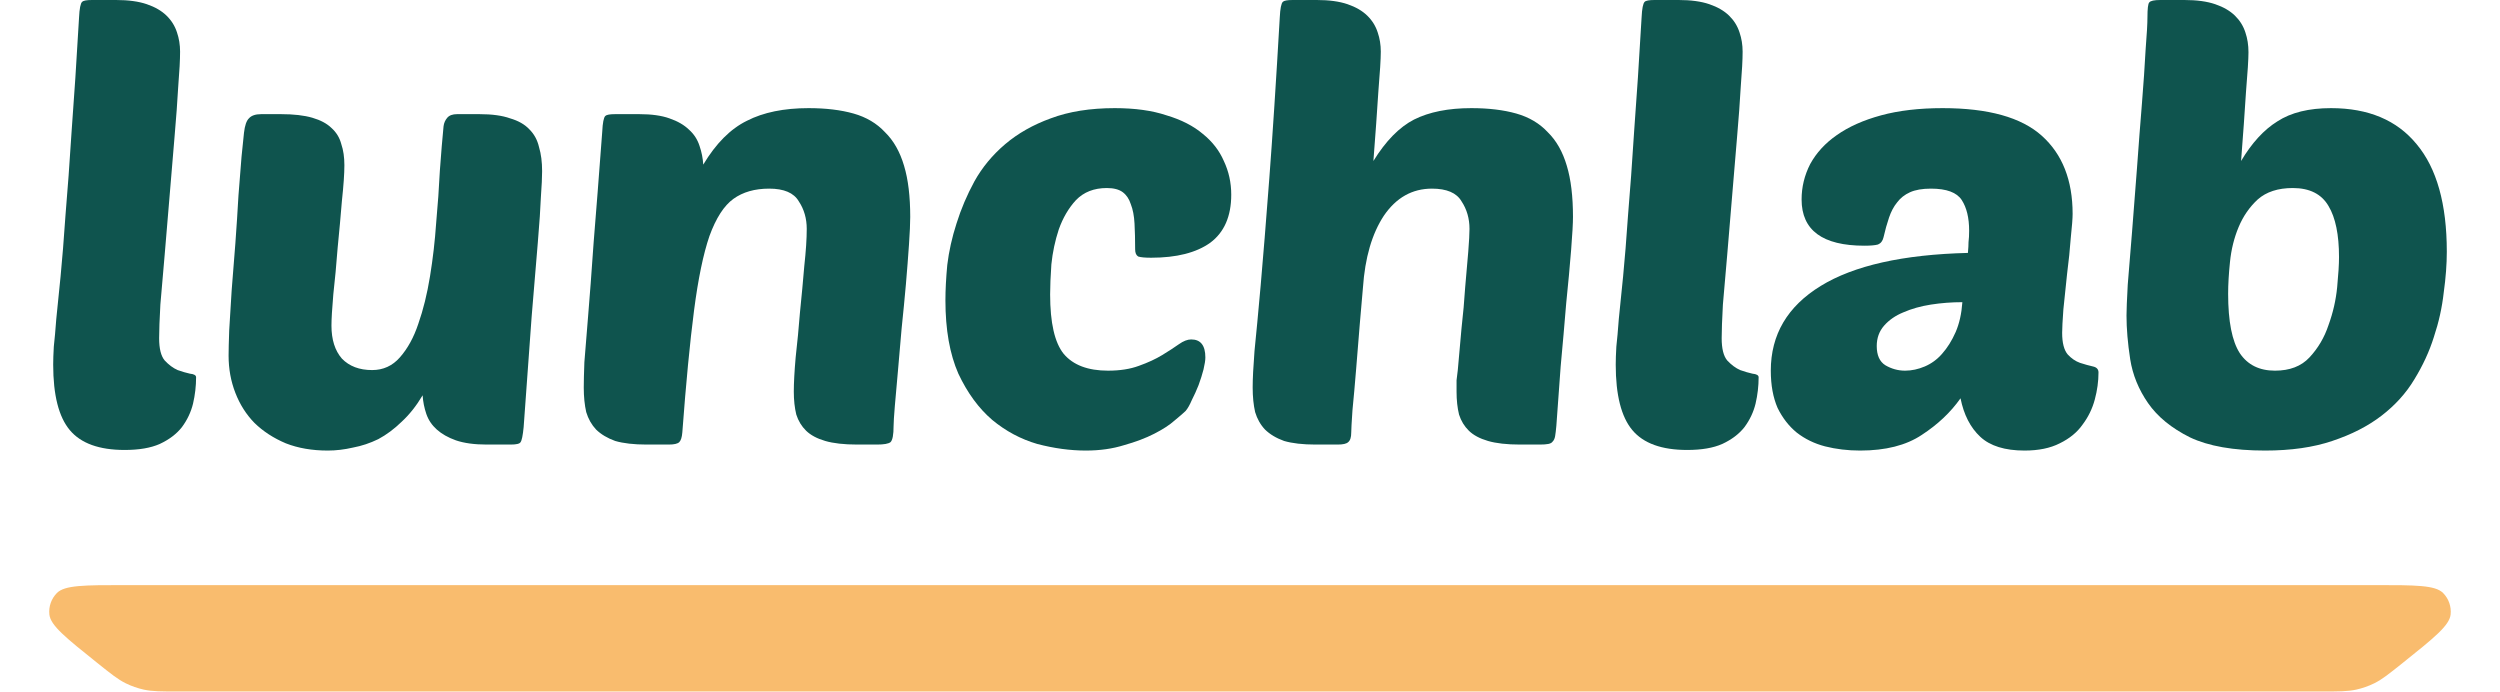
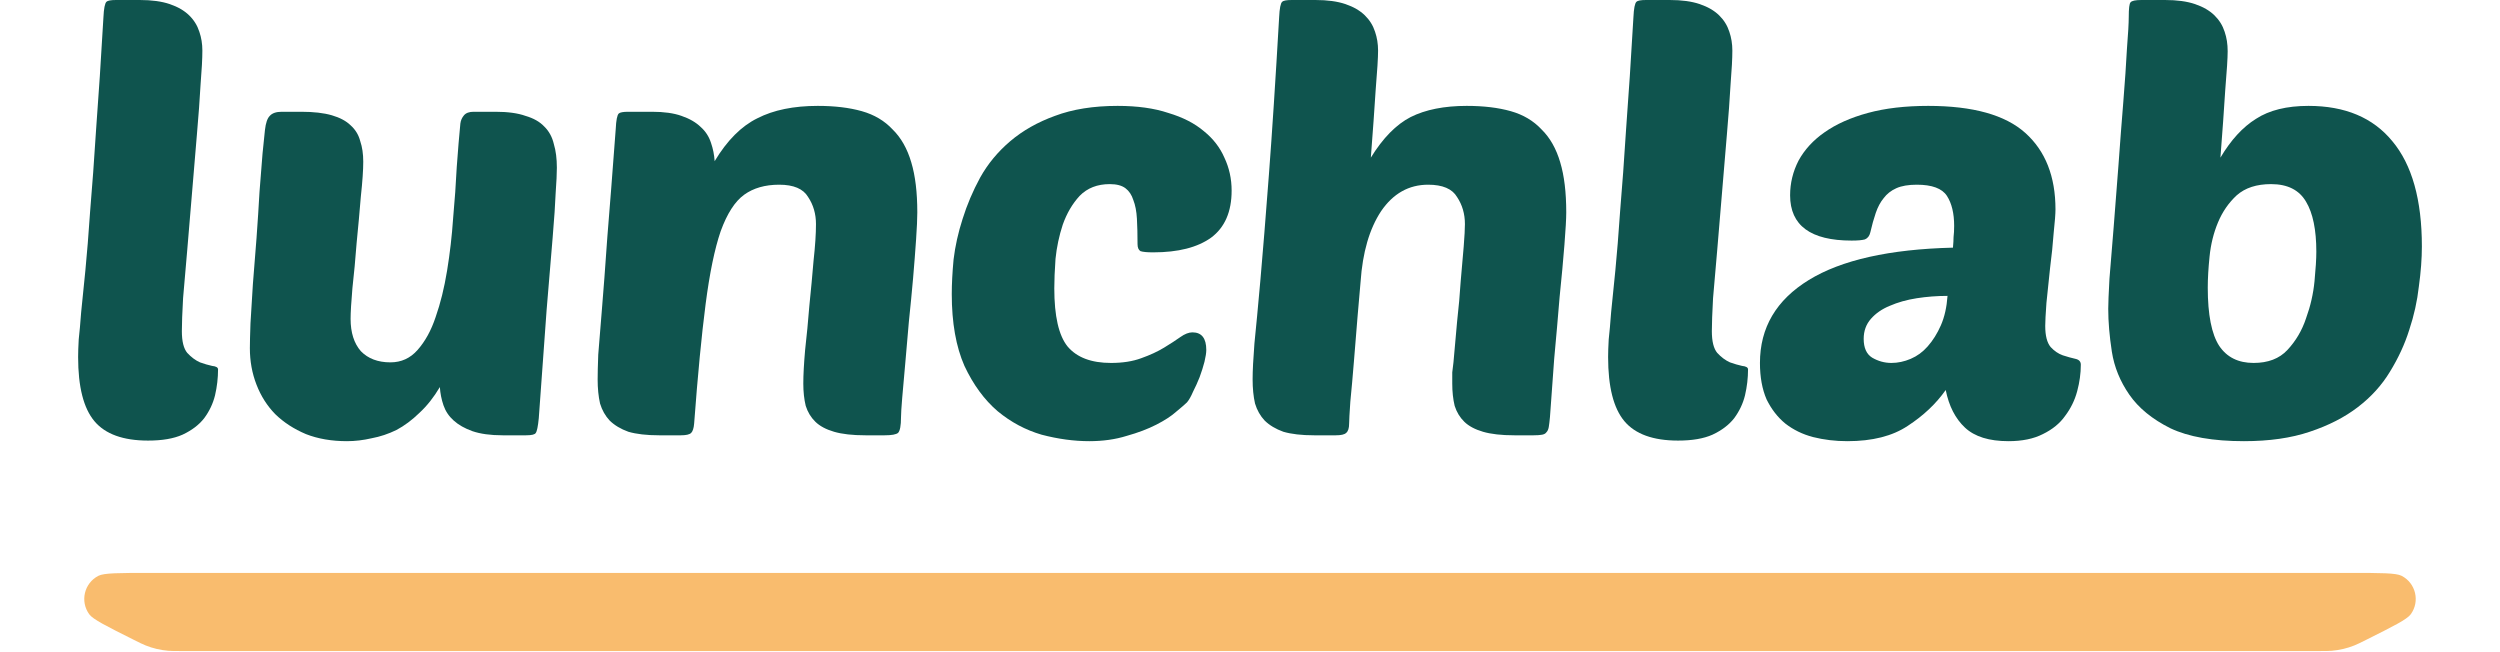
- <svg xmlns="http://www.w3.org/2000/svg" width="188" height="52" viewBox="0 0 188 52" fill="none">
-   <path d="M9.373 33.837C7.459 33.837 6.084 33.34 5.251 32.346C4.417 31.352 4 29.711 4 27.422C4 27.061 4.015 26.609 4.046 26.067C4.108 25.525 4.17 24.832 4.232 23.989C4.324 23.115 4.432 22.046 4.556 20.781C4.679 19.516 4.803 17.98 4.926 16.173C5.081 14.366 5.235 12.243 5.39 9.803C5.575 7.364 5.76 4.533 5.945 1.31C5.976 0.648 6.054 0.256 6.177 0.136C6.27 0.045 6.517 0 6.918 0H8.725C9.651 0 10.423 0.105 11.041 0.316C11.658 0.527 12.152 0.813 12.523 1.175C12.894 1.536 13.156 1.958 13.31 2.44C13.465 2.891 13.542 3.373 13.542 3.885C13.542 4.488 13.496 5.361 13.403 6.505C13.341 7.62 13.249 8.885 13.125 10.3C13.002 11.716 12.878 13.191 12.755 14.727C12.631 16.264 12.508 17.739 12.384 19.155C12.261 20.54 12.152 21.79 12.06 22.904C11.998 24.019 11.967 24.862 11.967 25.434C11.967 26.217 12.106 26.775 12.384 27.106C12.693 27.437 13.017 27.678 13.357 27.829C13.697 27.949 14.005 28.04 14.283 28.1C14.592 28.13 14.746 28.22 14.746 28.371C14.746 29.033 14.669 29.696 14.515 30.359C14.36 30.991 14.082 31.578 13.681 32.12C13.28 32.633 12.724 33.054 12.014 33.385C11.334 33.687 10.454 33.837 9.373 33.837Z" fill="#0F544E" />
-   <path d="M25.898 12.424C25.898 13.056 25.837 13.944 25.713 15.089C25.62 16.233 25.512 17.423 25.389 18.658C25.296 19.893 25.188 21.052 25.065 22.137C24.972 23.221 24.926 24.004 24.926 24.486C24.926 25.54 25.188 26.368 25.713 26.97C26.269 27.543 27.026 27.829 27.983 27.829C28.817 27.829 29.512 27.512 30.067 26.88C30.654 26.217 31.117 25.374 31.457 24.35C31.828 23.296 32.121 22.106 32.337 20.781C32.553 19.456 32.708 18.116 32.8 16.761C32.924 15.405 33.016 14.095 33.078 12.83C33.171 11.535 33.264 10.421 33.356 9.487C33.387 9.246 33.48 9.035 33.634 8.855C33.788 8.674 34.035 8.584 34.375 8.584H36.043C37 8.584 37.772 8.689 38.359 8.9C38.976 9.08 39.455 9.352 39.795 9.713C40.165 10.074 40.412 10.526 40.536 11.068C40.69 11.58 40.767 12.183 40.767 12.875C40.767 13.327 40.736 13.975 40.675 14.818C40.644 15.631 40.567 16.776 40.443 18.251C40.32 19.697 40.165 21.549 39.98 23.808C39.826 26.037 39.625 28.808 39.378 32.12C39.316 32.753 39.239 33.129 39.146 33.25C39.084 33.37 38.837 33.431 38.405 33.431H36.599C35.672 33.431 34.9 33.325 34.282 33.114C33.696 32.904 33.217 32.633 32.847 32.301C32.476 31.97 32.214 31.578 32.059 31.127C31.905 30.675 31.812 30.208 31.781 29.726C31.318 30.509 30.793 31.172 30.206 31.714C29.65 32.256 29.064 32.693 28.446 33.024C27.828 33.325 27.195 33.536 26.547 33.657C25.898 33.807 25.265 33.882 24.648 33.882C23.474 33.882 22.424 33.702 21.498 33.34C20.572 32.949 19.784 32.437 19.136 31.804C18.518 31.172 18.039 30.419 17.7 29.545C17.36 28.672 17.19 27.738 17.19 26.744C17.19 26.353 17.206 25.721 17.236 24.847C17.298 23.944 17.36 22.935 17.422 21.82C17.514 20.706 17.607 19.531 17.7 18.297C17.792 17.032 17.869 15.842 17.931 14.727C18.024 13.613 18.101 12.634 18.163 11.791C18.256 10.948 18.317 10.345 18.348 9.984C18.41 9.442 18.534 9.08 18.719 8.9C18.904 8.689 19.213 8.584 19.645 8.584H21.127C22.085 8.584 22.872 8.674 23.49 8.855C24.107 9.035 24.586 9.291 24.926 9.623C25.296 9.954 25.543 10.361 25.667 10.842C25.821 11.294 25.898 11.821 25.898 12.424Z" fill="#0F544E" />
-   <path d="M59.694 29.455C59.694 28.793 59.741 27.934 59.833 26.88C59.957 25.796 60.065 24.666 60.158 23.492C60.281 22.287 60.389 21.128 60.482 20.013C60.605 18.899 60.667 17.965 60.667 17.212C60.667 16.429 60.467 15.736 60.065 15.134C59.694 14.502 58.953 14.185 57.842 14.185C56.761 14.185 55.865 14.441 55.155 14.953C54.445 15.465 53.843 16.399 53.349 17.754C52.885 19.11 52.499 20.977 52.191 23.356C51.882 25.735 51.588 28.793 51.31 32.527C51.28 32.889 51.202 33.129 51.079 33.25C50.955 33.37 50.693 33.431 50.291 33.431H48.624C47.666 33.431 46.879 33.34 46.261 33.16C45.675 32.949 45.196 32.663 44.825 32.301C44.486 31.94 44.239 31.503 44.084 30.991C43.961 30.449 43.899 29.831 43.899 29.139C43.899 28.687 43.915 28.055 43.945 27.241C44.007 26.398 44.1 25.254 44.223 23.808C44.347 22.332 44.486 20.48 44.64 18.251C44.825 15.992 45.042 13.207 45.289 9.894C45.32 9.231 45.397 8.84 45.52 8.719C45.613 8.629 45.86 8.584 46.261 8.584H48.068C48.994 8.584 49.751 8.689 50.338 8.9C50.955 9.111 51.449 9.397 51.82 9.758C52.191 10.089 52.453 10.496 52.607 10.978C52.762 11.43 52.855 11.896 52.885 12.378C53.843 10.782 54.939 9.683 56.174 9.08C57.409 8.448 58.953 8.132 60.806 8.132C62.103 8.132 63.23 8.267 64.188 8.538C65.145 8.809 65.932 9.276 66.55 9.939C67.198 10.571 67.677 11.415 67.986 12.469C68.295 13.493 68.449 14.773 68.449 16.309C68.449 16.791 68.418 17.483 68.356 18.387C68.295 19.29 68.218 20.284 68.125 21.369C68.032 22.423 67.924 23.537 67.801 24.712C67.708 25.856 67.615 26.925 67.523 27.919C67.43 28.913 67.353 29.786 67.291 30.539C67.229 31.292 67.198 31.789 67.198 32.03C67.198 32.693 67.121 33.099 66.967 33.25C66.812 33.37 66.473 33.431 65.948 33.431H64.466C63.477 33.431 62.674 33.34 62.057 33.16C61.439 32.979 60.961 32.723 60.621 32.392C60.281 32.06 60.034 31.654 59.88 31.172C59.756 30.66 59.694 30.087 59.694 29.455Z" fill="#0F544E" />
-   <path d="M83.325 27.874C84.22 27.874 84.992 27.753 85.641 27.512C86.32 27.271 86.907 27 87.401 26.699C87.895 26.398 88.312 26.127 88.651 25.886C88.991 25.645 89.3 25.525 89.578 25.525C90.288 25.525 90.643 25.977 90.643 26.88C90.643 27.091 90.597 27.392 90.504 27.784C90.412 28.145 90.288 28.537 90.134 28.958C89.979 29.35 89.809 29.726 89.624 30.087C89.47 30.449 89.315 30.72 89.161 30.901C89.007 31.051 88.729 31.292 88.327 31.623C87.957 31.955 87.447 32.286 86.799 32.617C86.15 32.949 85.394 33.235 84.529 33.476C83.664 33.747 82.707 33.882 81.657 33.882C80.484 33.882 79.264 33.717 77.998 33.385C76.762 33.024 75.635 32.422 74.616 31.578C73.597 30.705 72.748 29.545 72.069 28.1C71.42 26.624 71.096 24.787 71.096 22.588C71.096 21.805 71.142 20.917 71.235 19.923C71.358 18.899 71.59 17.86 71.93 16.806C72.269 15.721 72.717 14.667 73.273 13.643C73.86 12.589 74.632 11.655 75.589 10.842C76.546 10.029 77.689 9.382 79.017 8.9C80.376 8.388 81.981 8.132 83.834 8.132C85.347 8.132 86.644 8.312 87.725 8.674C88.837 9.005 89.748 9.472 90.458 10.074C91.168 10.647 91.693 11.324 92.033 12.107C92.403 12.89 92.589 13.734 92.589 14.637C92.589 16.264 92.064 17.468 91.014 18.251C89.964 19.004 88.482 19.381 86.567 19.381C86.104 19.381 85.779 19.351 85.594 19.29C85.44 19.2 85.363 19.019 85.363 18.748C85.363 18.025 85.347 17.378 85.316 16.806C85.285 16.233 85.193 15.752 85.038 15.36C84.915 14.969 84.714 14.667 84.436 14.457C84.158 14.246 83.757 14.14 83.232 14.14C82.275 14.14 81.503 14.441 80.916 15.044C80.36 15.646 79.928 16.384 79.619 17.257C79.341 18.101 79.156 18.974 79.063 19.878C79.001 20.781 78.97 21.534 78.97 22.137C78.97 24.275 79.31 25.766 79.989 26.609C80.7 27.452 81.811 27.874 83.325 27.874Z" fill="#0F544E" />
-   <path d="M109.626 27.829C109.719 26.835 109.811 25.796 109.904 24.712C110.027 23.627 110.12 22.588 110.182 21.594C110.274 20.601 110.352 19.712 110.413 18.929C110.475 18.146 110.506 17.574 110.506 17.212C110.506 16.429 110.305 15.736 109.904 15.134C109.533 14.502 108.792 14.185 107.681 14.185C106.198 14.185 104.994 14.863 104.068 16.218C103.172 17.574 102.647 19.381 102.493 21.64C102.431 22.272 102.354 23.16 102.261 24.305C102.168 25.419 102.076 26.564 101.983 27.738C101.89 28.883 101.798 29.922 101.705 30.855C101.643 31.759 101.613 32.316 101.613 32.527C101.613 32.889 101.535 33.129 101.381 33.25C101.257 33.37 100.995 33.431 100.593 33.431H98.926C97.969 33.431 97.181 33.34 96.564 33.16C95.977 32.949 95.498 32.663 95.128 32.301C94.788 31.94 94.541 31.503 94.386 30.991C94.263 30.449 94.201 29.831 94.201 29.139C94.201 28.476 94.248 27.558 94.34 26.383C94.464 25.178 94.618 23.537 94.803 21.459C94.989 19.351 95.205 16.67 95.452 13.417C95.699 10.165 95.961 6.129 96.239 1.31C96.27 0.648 96.347 0.256 96.471 0.136C96.564 0.045 96.811 0 97.212 0H99.019C99.945 0 100.717 0.105 101.335 0.316C101.952 0.527 102.446 0.813 102.817 1.175C103.187 1.536 103.45 1.958 103.604 2.44C103.759 2.891 103.836 3.373 103.836 3.885C103.836 4.427 103.774 5.436 103.651 6.912C103.558 8.388 103.434 10.12 103.28 12.107C104.206 10.601 105.226 9.562 106.337 8.99C107.48 8.418 108.916 8.132 110.645 8.132C111.942 8.132 113.069 8.267 114.026 8.538C114.984 8.809 115.771 9.276 116.389 9.939C117.037 10.571 117.516 11.415 117.825 12.469C118.134 13.493 118.288 14.773 118.288 16.309C118.288 16.791 118.242 17.619 118.149 18.793C118.056 19.968 117.933 21.308 117.778 22.814C117.655 24.32 117.516 25.901 117.362 27.558C117.238 29.184 117.13 30.675 117.037 32.03C117.006 32.361 116.976 32.617 116.945 32.798C116.914 32.979 116.852 33.114 116.759 33.205C116.698 33.295 116.59 33.355 116.435 33.385C116.281 33.416 116.065 33.431 115.787 33.431H114.304C113.316 33.431 112.513 33.34 111.896 33.16C111.278 32.979 110.799 32.723 110.46 32.392C110.12 32.06 109.873 31.654 109.719 31.172C109.595 30.66 109.533 30.087 109.533 29.455C109.533 29.154 109.533 28.868 109.533 28.597C109.564 28.326 109.595 28.07 109.626 27.829Z" fill="#0F544E" />
-   <path d="M126.876 33.837C124.961 33.837 123.587 33.34 122.753 32.346C121.919 31.352 121.503 29.711 121.503 27.422C121.503 27.061 121.518 26.609 121.549 26.067C121.611 25.525 121.672 24.832 121.734 23.989C121.827 23.115 121.935 22.046 122.058 20.781C122.182 19.516 122.305 17.98 122.429 16.173C122.583 14.366 122.738 12.243 122.892 9.803C123.077 7.364 123.263 4.533 123.448 1.31C123.479 0.648 123.556 0.256 123.68 0.136C123.772 0.045 124.019 0 124.421 0H126.227C127.154 0 127.926 0.105 128.543 0.316C129.161 0.527 129.655 0.813 130.026 1.175C130.396 1.536 130.659 1.958 130.813 2.44C130.967 2.891 131.045 3.373 131.045 3.885C131.045 4.488 130.998 5.361 130.906 6.505C130.844 7.62 130.751 8.885 130.628 10.3C130.504 11.716 130.381 13.191 130.257 14.727C130.134 16.264 130.01 17.739 129.887 19.155C129.763 20.54 129.655 21.79 129.562 22.904C129.501 24.019 129.47 24.862 129.47 25.434C129.47 26.217 129.609 26.775 129.887 27.106C130.195 27.437 130.52 27.678 130.859 27.829C131.199 27.949 131.508 28.04 131.786 28.1C132.095 28.13 132.249 28.22 132.249 28.371C132.249 29.033 132.172 29.696 132.017 30.359C131.863 30.991 131.585 31.578 131.184 32.12C130.782 32.633 130.226 33.054 129.516 33.385C128.837 33.687 127.957 33.837 126.876 33.837Z" fill="#0F544E" />
-   <path d="M133.164 27.874C133.164 25.163 134.415 23.04 136.916 21.504C139.417 19.968 143.108 19.14 147.987 19.019C148.018 18.688 148.033 18.417 148.033 18.206C148.064 17.965 148.079 17.679 148.079 17.348C148.079 16.384 147.894 15.616 147.524 15.044C147.153 14.472 146.381 14.185 145.208 14.185C144.559 14.185 144.034 14.276 143.633 14.457C143.231 14.637 142.907 14.893 142.66 15.225C142.413 15.526 142.212 15.902 142.058 16.354C141.903 16.806 141.764 17.303 141.641 17.845C141.579 18.116 141.44 18.297 141.224 18.387C141.008 18.447 140.668 18.477 140.205 18.477C137.055 18.477 135.48 17.318 135.48 14.999C135.48 14.065 135.696 13.177 136.129 12.333C136.592 11.49 137.256 10.767 138.12 10.165C139.016 9.532 140.128 9.035 141.456 8.674C142.783 8.312 144.327 8.132 146.088 8.132C149.515 8.132 152.001 8.824 153.545 10.21C155.089 11.595 155.861 13.553 155.861 16.083C155.861 16.414 155.815 17.017 155.722 17.89C155.661 18.733 155.568 19.637 155.444 20.601C155.352 21.534 155.259 22.423 155.166 23.266C155.105 24.109 155.074 24.697 155.074 25.028C155.074 25.781 155.213 26.323 155.491 26.654C155.769 26.955 156.077 27.166 156.417 27.287C156.788 27.407 157.112 27.497 157.39 27.558C157.668 27.618 157.807 27.768 157.807 28.009C157.807 28.672 157.714 29.35 157.529 30.042C157.344 30.735 157.035 31.367 156.602 31.94C156.201 32.512 155.63 32.979 154.889 33.34C154.178 33.702 153.298 33.882 152.248 33.882C150.766 33.882 149.654 33.536 148.913 32.843C148.172 32.151 147.678 31.187 147.431 29.952C146.69 31.006 145.717 31.925 144.513 32.708C143.339 33.491 141.795 33.882 139.881 33.882C138.954 33.882 138.074 33.777 137.24 33.566C136.437 33.355 135.727 33.009 135.11 32.527C134.523 32.045 134.044 31.428 133.674 30.675C133.334 29.892 133.164 28.958 133.164 27.874ZM147.57 22.724C146.767 22.724 145.98 22.784 145.208 22.904C144.436 23.025 143.741 23.221 143.123 23.492C142.536 23.733 142.058 24.064 141.687 24.486C141.317 24.907 141.131 25.419 141.131 26.022C141.131 26.714 141.347 27.196 141.78 27.467C142.243 27.738 142.737 27.874 143.262 27.874C143.756 27.874 144.25 27.768 144.744 27.558C145.238 27.347 145.671 27.031 146.041 26.609C146.443 26.157 146.782 25.615 147.06 24.983C147.338 24.35 147.508 23.597 147.57 22.724Z" fill="#0F544E" />
-   <path d="M170.335 33.882C167.958 33.882 166.074 33.551 164.684 32.889C163.295 32.196 162.245 31.337 161.534 30.313C160.824 29.289 160.376 28.19 160.191 27.015C160.006 25.811 159.913 24.712 159.913 23.718C159.913 23.326 159.944 22.558 160.006 21.414C160.099 20.269 160.207 18.944 160.33 17.438C160.454 15.932 160.577 14.336 160.701 12.649C160.824 10.933 160.948 9.321 161.071 7.816C161.195 6.28 161.287 4.924 161.349 3.75C161.442 2.575 161.488 1.762 161.488 1.31C161.488 0.648 161.534 0.271 161.627 0.181C161.72 0.06 161.998 0 162.461 0H164.267C165.194 0 165.966 0.105 166.583 0.316C167.201 0.527 167.695 0.813 168.066 1.175C168.436 1.536 168.699 1.958 168.853 2.44C169.008 2.891 169.085 3.388 169.085 3.93C169.085 4.442 169.023 5.436 168.899 6.912C168.807 8.388 168.683 10.12 168.529 12.107C169.332 10.752 170.243 9.758 171.262 9.126C172.281 8.463 173.624 8.132 175.292 8.132C178.102 8.132 180.248 9.035 181.73 10.842C183.243 12.649 184 15.345 184 18.929C184 19.863 183.923 20.887 183.768 22.001C183.645 23.115 183.398 24.23 183.027 25.344C182.688 26.428 182.194 27.497 181.545 28.552C180.927 29.576 180.109 30.479 179.09 31.262C178.071 32.045 176.836 32.678 175.384 33.16C173.964 33.641 172.281 33.882 170.335 33.882ZM172.42 14.14C171.308 14.14 170.428 14.426 169.78 14.999C169.162 15.571 168.683 16.264 168.344 17.077C168.004 17.89 167.788 18.763 167.695 19.697C167.602 20.601 167.556 21.399 167.556 22.091C167.556 24.169 167.85 25.66 168.436 26.564C169.023 27.437 169.903 27.874 171.077 27.874C172.188 27.874 173.053 27.543 173.671 26.88C174.319 26.187 174.798 25.374 175.106 24.441C175.446 23.507 175.662 22.558 175.755 21.594C175.848 20.631 175.894 19.878 175.894 19.335C175.894 17.649 175.631 16.369 175.106 15.495C174.581 14.592 173.686 14.14 172.42 14.14Z" fill="#0F544E" />
-   <path d="M7.304 49.843C4.969 47.975 3.801 47.041 3.713 46.212C3.649 45.614 3.858 45.019 4.281 44.592C4.868 44 6.363 44 9.353 44H178.647C181.637 44 183.132 44 183.719 44.592C184.142 45.019 184.351 45.614 184.287 46.212C184.199 47.041 183.031 47.975 180.696 49.843V49.843C179.656 50.675 179.135 51.092 178.552 51.38C178.116 51.595 177.656 51.756 177.182 51.861C176.546 52 175.88 52 174.547 52H13.453C12.12 52 11.454 52 10.818 51.861C10.344 51.756 9.884 51.595 9.448 51.38C8.865 51.092 8.344 50.675 7.304 49.843V49.843Z" fill="#F9BC6E" />
+ <svg xmlns="http://www.w3.org/2000/svg" width="192" height="50" viewBox="0 0 192 50" fill="none">
+   <path d="M11.373 33.837C9.459 33.837 8.084 33.34 7.251 32.346C6.417 31.352 6 29.711 6 27.422C6 27.061 6.015 26.609 6.046 26.067C6.108 25.525 6.17 24.832 6.232 23.989C6.324 23.115 6.432 22.046 6.556 20.781C6.679 19.516 6.803 17.98 6.926 16.173C7.081 14.366 7.235 12.243 7.39 9.803C7.575 7.364 7.76 4.533 7.945 1.31C7.976 0.648 8.054 0.256 8.177 0.136C8.27 0.045 8.517 0 8.918 0H10.725C11.651 0 12.423 0.105 13.041 0.316C13.658 0.527 14.152 0.813 14.523 1.175C14.894 1.536 15.156 1.958 15.31 2.44C15.465 2.891 15.542 3.373 15.542 3.885C15.542 4.488 15.496 5.361 15.403 6.505C15.341 7.62 15.249 8.885 15.125 10.3C15.002 11.716 14.878 13.191 14.755 14.727C14.631 16.264 14.508 17.739 14.384 19.155C14.261 20.54 14.152 21.79 14.06 22.904C13.998 24.019 13.967 24.862 13.967 25.434C13.967 26.217 14.106 26.775 14.384 27.106C14.693 27.437 15.017 27.678 15.357 27.829C15.697 27.949 16.005 28.04 16.283 28.1C16.592 28.13 16.746 28.22 16.746 28.371C16.746 29.033 16.669 29.696 16.515 30.359C16.36 30.991 16.082 31.578 15.681 32.12C15.28 32.633 14.724 33.054 14.014 33.385C13.334 33.687 12.454 33.837 11.373 33.837Z" fill="#0F544E" />
+   <path d="M27.898 12.424C27.898 13.056 27.837 13.944 27.713 15.089C27.62 16.233 27.512 17.423 27.389 18.658C27.296 19.893 27.188 21.052 27.065 22.137C26.972 23.221 26.926 24.004 26.926 24.486C26.926 25.54 27.188 26.368 27.713 26.97C28.269 27.543 29.026 27.829 29.983 27.829C30.817 27.829 31.512 27.512 32.067 26.88C32.654 26.217 33.117 25.374 33.457 24.35C33.828 23.296 34.121 22.106 34.337 20.781C34.553 19.456 34.708 18.116 34.8 16.761C34.924 15.405 35.016 14.095 35.078 12.83C35.171 11.535 35.264 10.421 35.356 9.487C35.387 9.246 35.48 9.035 35.634 8.855C35.788 8.674 36.035 8.584 36.375 8.584H38.043C39 8.584 39.772 8.689 40.359 8.9C40.976 9.08 41.455 9.352 41.795 9.713C42.165 10.074 42.412 10.526 42.536 11.068C42.69 11.58 42.767 12.183 42.767 12.875C42.767 13.327 42.736 13.975 42.675 14.818C42.644 15.631 42.567 16.776 42.443 18.251C42.32 19.697 42.165 21.549 41.98 23.808C41.826 26.037 41.625 28.808 41.378 32.12C41.316 32.753 41.239 33.129 41.146 33.25C41.084 33.37 40.837 33.431 40.405 33.431H38.599C37.672 33.431 36.9 33.325 36.282 33.114C35.696 32.904 35.217 32.633 34.847 32.301C34.476 31.97 34.214 31.578 34.059 31.127C33.905 30.675 33.812 30.208 33.781 29.726C33.318 30.509 32.793 31.172 32.206 31.714C31.65 32.256 31.064 32.693 30.446 33.024C29.828 33.325 29.195 33.536 28.547 33.657C27.898 33.807 27.265 33.882 26.648 33.882C25.474 33.882 24.424 33.702 23.498 33.34C22.572 32.949 21.784 32.437 21.136 31.804C20.518 31.172 20.039 30.419 19.7 29.545C19.36 28.672 19.19 27.738 19.19 26.744C19.19 26.353 19.206 25.721 19.236 24.847C19.298 23.944 19.36 22.935 19.422 21.82C19.514 20.706 19.607 19.531 19.7 18.297C19.792 17.032 19.869 15.842 19.931 14.727C20.024 13.613 20.101 12.634 20.163 11.791C20.256 10.948 20.317 10.345 20.348 9.984C20.41 9.442 20.534 9.08 20.719 8.9C20.904 8.689 21.213 8.584 21.645 8.584H23.127C24.085 8.584 24.872 8.674 25.49 8.855C26.107 9.035 26.586 9.291 26.926 9.623C27.296 9.954 27.543 10.361 27.667 10.842C27.821 11.294 27.898 11.821 27.898 12.424Z" fill="#0F544E" />
+   <path d="M61.694 29.455C61.694 28.793 61.741 27.934 61.833 26.88C61.957 25.796 62.065 24.666 62.158 23.492C62.281 22.287 62.389 21.128 62.482 20.013C62.605 18.899 62.667 17.965 62.667 17.212C62.667 16.429 62.467 15.736 62.065 15.134C61.694 14.502 60.953 14.185 59.842 14.185C58.761 14.185 57.865 14.441 57.155 14.953C56.445 15.465 55.843 16.399 55.349 17.754C54.885 19.11 54.499 20.977 54.191 23.356C53.882 25.735 53.588 28.793 53.31 32.527C53.28 32.889 53.202 33.129 53.079 33.25C52.955 33.37 52.693 33.431 52.291 33.431H50.624C49.666 33.431 48.879 33.34 48.261 33.16C47.675 32.949 47.196 32.663 46.825 32.301C46.486 31.94 46.239 31.503 46.084 30.991C45.961 30.449 45.899 29.831 45.899 29.139C45.899 28.687 45.915 28.055 45.945 27.241C46.007 26.398 46.1 25.254 46.223 23.808C46.347 22.332 46.486 20.48 46.64 18.251C46.825 15.992 47.042 13.207 47.289 9.894C47.32 9.231 47.397 8.84 47.52 8.719C47.613 8.629 47.86 8.584 48.261 8.584H50.068C50.994 8.584 51.751 8.689 52.338 8.9C52.955 9.111 53.449 9.397 53.82 9.758C54.191 10.089 54.453 10.496 54.607 10.978C54.762 11.43 54.855 11.896 54.885 12.378C55.843 10.782 56.939 9.683 58.174 9.08C59.409 8.448 60.953 8.132 62.806 8.132C64.103 8.132 65.23 8.267 66.188 8.538C67.145 8.809 67.932 9.276 68.55 9.939C69.198 10.571 69.677 11.415 69.986 12.469C70.295 13.493 70.449 14.773 70.449 16.309C70.449 16.791 70.418 17.483 70.356 18.387C70.295 19.29 70.218 20.284 70.125 21.369C70.032 22.423 69.924 23.537 69.801 24.712C69.708 25.856 69.615 26.925 69.523 27.919C69.43 28.913 69.353 29.786 69.291 30.539C69.229 31.292 69.198 31.789 69.198 32.03C69.198 32.693 69.121 33.099 68.967 33.25C68.812 33.37 68.473 33.431 67.948 33.431H66.466C65.477 33.431 64.674 33.34 64.057 33.16C63.439 32.979 62.961 32.723 62.621 32.392C62.281 32.06 62.034 31.654 61.88 31.172C61.756 30.66 61.694 30.087 61.694 29.455Z" fill="#0F544E" />
+   <path d="M85.325 27.874C86.22 27.874 86.992 27.753 87.641 27.512C88.32 27.271 88.907 27 89.401 26.699C89.895 26.398 90.312 26.127 90.651 25.886C90.991 25.645 91.3 25.525 91.578 25.525C92.288 25.525 92.643 25.977 92.643 26.88C92.643 27.091 92.597 27.392 92.504 27.784C92.412 28.145 92.288 28.537 92.134 28.958C91.979 29.35 91.809 29.726 91.624 30.087C91.47 30.449 91.315 30.72 91.161 30.901C91.007 31.051 90.729 31.292 90.327 31.623C89.957 31.955 89.447 32.286 88.799 32.617C88.15 32.949 87.394 33.235 86.529 33.476C85.664 33.747 84.707 33.882 83.657 33.882C82.484 33.882 81.264 33.717 79.998 33.385C78.762 33.024 77.635 32.422 76.616 31.578C75.597 30.705 74.748 29.545 74.069 28.1C73.42 26.624 73.096 24.787 73.096 22.588C73.096 21.805 73.142 20.917 73.235 19.923C73.358 18.899 73.59 17.86 73.93 16.806C74.269 15.721 74.717 14.667 75.273 13.643C75.86 12.589 76.632 11.655 77.589 10.842C78.546 10.029 79.689 9.382 81.017 8.9C82.376 8.388 83.981 8.132 85.834 8.132C87.347 8.132 88.644 8.312 89.725 8.674C90.837 9.005 91.748 9.472 92.458 10.074C93.168 10.647 93.693 11.324 94.033 12.107C94.403 12.89 94.589 13.734 94.589 14.637C94.589 16.264 94.064 17.468 93.014 18.251C91.964 19.004 90.482 19.381 88.567 19.381C88.104 19.381 87.779 19.351 87.594 19.29C87.44 19.2 87.363 19.019 87.363 18.748C87.363 18.025 87.347 17.378 87.316 16.806C87.285 16.233 87.193 15.752 87.038 15.36C86.915 14.969 86.714 14.667 86.436 14.457C86.158 14.246 85.757 14.14 85.232 14.14C84.275 14.14 83.503 14.441 82.916 15.044C82.36 15.646 81.928 16.384 81.619 17.257C81.341 18.101 81.156 18.974 81.063 19.878C81.001 20.781 80.97 21.534 80.97 22.137C80.97 24.275 81.31 25.766 81.989 26.609C82.7 27.452 83.811 27.874 85.325 27.874Z" fill="#0F544E" />
+   <path d="M111.626 27.829C111.719 26.835 111.811 25.796 111.904 24.712C112.027 23.627 112.12 22.588 112.182 21.594C112.274 20.601 112.352 19.712 112.413 18.929C112.475 18.146 112.506 17.574 112.506 17.212C112.506 16.429 112.305 15.736 111.904 15.134C111.533 14.502 110.792 14.185 109.681 14.185C108.198 14.185 106.994 14.863 106.068 16.218C105.172 17.574 104.647 19.381 104.493 21.64C104.431 22.272 104.354 23.16 104.261 24.305C104.168 25.419 104.076 26.564 103.983 27.738C103.89 28.883 103.798 29.922 103.705 30.855C103.643 31.759 103.613 32.316 103.613 32.527C103.613 32.889 103.535 33.129 103.381 33.25C103.257 33.37 102.995 33.431 102.593 33.431H100.926C99.969 33.431 99.181 33.34 98.564 33.16C97.977 32.949 97.498 32.663 97.128 32.301C96.788 31.94 96.541 31.503 96.386 30.991C96.263 30.449 96.201 29.831 96.201 29.139C96.201 28.476 96.248 27.558 96.34 26.383C96.464 25.178 96.618 23.537 96.803 21.459C96.989 19.351 97.205 16.67 97.452 13.417C97.699 10.165 97.961 6.129 98.239 1.31C98.27 0.648 98.347 0.256 98.471 0.136C98.564 0.045 98.811 0 99.212 0H101.019C101.945 0 102.717 0.105 103.335 0.316C103.952 0.527 104.446 0.813 104.817 1.175C105.187 1.536 105.45 1.958 105.604 2.44C105.759 2.891 105.836 3.373 105.836 3.885C105.836 4.427 105.774 5.436 105.651 6.912C105.558 8.388 105.434 10.12 105.28 12.107C106.206 10.601 107.226 9.562 108.337 8.99C109.48 8.418 110.916 8.132 112.645 8.132C113.942 8.132 115.069 8.267 116.026 8.538C116.984 8.809 117.771 9.276 118.389 9.939C119.037 10.571 119.516 11.415 119.825 12.469C120.134 13.493 120.288 14.773 120.288 16.309C120.288 16.791 120.242 17.619 120.149 18.793C120.056 19.968 119.933 21.308 119.778 22.814C119.655 24.32 119.516 25.901 119.362 27.558C119.238 29.184 119.13 30.675 119.037 32.03C119.006 32.361 118.976 32.617 118.945 32.798C118.914 32.979 118.852 33.114 118.759 33.205C118.698 33.295 118.59 33.355 118.435 33.385C118.281 33.416 118.065 33.431 117.787 33.431H116.304C115.316 33.431 114.513 33.34 113.896 33.16C113.278 32.979 112.799 32.723 112.46 32.392C112.12 32.06 111.873 31.654 111.719 31.172C111.595 30.66 111.533 30.087 111.533 29.455C111.533 29.154 111.533 28.868 111.533 28.597C111.564 28.326 111.595 28.07 111.626 27.829Z" fill="#0F544E" />
+   <path d="M128.876 33.837C126.961 33.837 125.587 33.34 124.753 32.346C123.919 31.352 123.503 29.711 123.503 27.422C123.503 27.061 123.518 26.609 123.549 26.067C123.611 25.525 123.672 24.832 123.734 23.989C123.827 23.115 123.935 22.046 124.058 20.781C124.182 19.516 124.305 17.98 124.429 16.173C124.583 14.366 124.738 12.243 124.892 9.803C125.077 7.364 125.263 4.533 125.448 1.31C125.479 0.648 125.556 0.256 125.68 0.136C125.772 0.045 126.019 0 126.421 0H128.227C129.154 0 129.926 0.105 130.543 0.316C131.161 0.527 131.655 0.813 132.026 1.175C132.396 1.536 132.659 1.958 132.813 2.44C132.967 2.891 133.045 3.373 133.045 3.885C133.045 4.488 132.998 5.361 132.906 6.505C132.844 7.62 132.751 8.885 132.628 10.3C132.504 11.716 132.381 13.191 132.257 14.727C132.134 16.264 132.01 17.739 131.887 19.155C131.763 20.54 131.655 21.79 131.562 22.904C131.501 24.019 131.47 24.862 131.47 25.434C131.47 26.217 131.609 26.775 131.887 27.106C132.195 27.437 132.52 27.678 132.859 27.829C133.199 27.949 133.508 28.04 133.786 28.1C134.095 28.13 134.249 28.22 134.249 28.371C134.249 29.033 134.172 29.696 134.017 30.359C133.863 30.991 133.585 31.578 133.184 32.12C132.782 32.633 132.226 33.054 131.516 33.385C130.837 33.687 129.957 33.837 128.876 33.837Z" fill="#0F544E" />
+   <path d="M135.164 27.874C135.164 25.163 136.415 23.04 138.916 21.504C141.417 19.968 145.108 19.14 149.987 19.019C150.018 18.688 150.033 18.417 150.033 18.206C150.064 17.965 150.079 17.679 150.079 17.348C150.079 16.384 149.894 15.616 149.524 15.044C149.153 14.472 148.381 14.185 147.208 14.185C146.559 14.185 146.034 14.276 145.633 14.457C145.231 14.637 144.907 14.893 144.66 15.225C144.413 15.526 144.212 15.902 144.058 16.354C143.903 16.806 143.764 17.303 143.641 17.845C143.579 18.116 143.44 18.297 143.224 18.387C143.008 18.447 142.668 18.477 142.205 18.477C139.055 18.477 137.48 17.318 137.48 14.999C137.48 14.065 137.696 13.177 138.129 12.333C138.592 11.49 139.256 10.767 140.12 10.165C141.016 9.532 142.128 9.035 143.456 8.674C144.783 8.312 146.327 8.132 148.088 8.132C151.515 8.132 154.001 8.824 155.545 10.21C157.089 11.595 157.861 13.553 157.861 16.083C157.861 16.414 157.815 17.017 157.722 17.89C157.661 18.733 157.568 19.637 157.444 20.601C157.352 21.534 157.259 22.423 157.166 23.266C157.105 24.109 157.074 24.697 157.074 25.028C157.074 25.781 157.213 26.323 157.491 26.654C157.769 26.955 158.077 27.166 158.417 27.287C158.788 27.407 159.112 27.497 159.39 27.558C159.668 27.618 159.807 27.768 159.807 28.009C159.807 28.672 159.714 29.35 159.529 30.042C159.344 30.735 159.035 31.367 158.602 31.94C158.201 32.512 157.63 32.979 156.889 33.34C156.178 33.702 155.298 33.882 154.248 33.882C152.766 33.882 151.654 33.536 150.913 32.843C150.172 32.151 149.678 31.187 149.431 29.952C148.69 31.006 147.717 31.925 146.513 32.708C145.339 33.491 143.795 33.882 141.881 33.882C140.954 33.882 140.074 33.777 139.24 33.566C138.437 33.355 137.727 33.009 137.11 32.527C136.523 32.045 136.044 31.428 135.674 30.675C135.334 29.892 135.164 28.958 135.164 27.874ZM149.57 22.724C148.767 22.724 147.98 22.784 147.208 22.904C146.436 23.025 145.741 23.221 145.123 23.492C144.536 23.733 144.058 24.064 143.687 24.486C143.317 24.907 143.131 25.419 143.131 26.022C143.131 26.714 143.347 27.196 143.78 27.467C144.243 27.738 144.737 27.874 145.262 27.874C145.756 27.874 146.25 27.768 146.744 27.558C147.238 27.347 147.671 27.031 148.041 26.609C148.443 26.157 148.782 25.615 149.06 24.983C149.338 24.35 149.508 23.597 149.57 22.724Z" fill="#0F544E" />
+   <path d="M172.335 33.882C169.958 33.882 168.074 33.551 166.684 32.889C165.295 32.196 164.245 31.337 163.534 30.313C162.824 29.289 162.376 28.19 162.191 27.015C162.006 25.811 161.913 24.712 161.913 23.718C161.913 23.326 161.944 22.558 162.006 21.414C162.099 20.269 162.207 18.944 162.33 17.438C162.454 15.932 162.577 14.336 162.701 12.649C162.824 10.933 162.948 9.321 163.071 7.816C163.195 6.28 163.287 4.924 163.349 3.75C163.442 2.575 163.488 1.762 163.488 1.31C163.488 0.648 163.534 0.271 163.627 0.181C163.72 0.06 163.998 0 164.461 0H166.267C167.194 0 167.966 0.105 168.583 0.316C169.201 0.527 169.695 0.813 170.066 1.175C170.436 1.536 170.699 1.958 170.853 2.44C171.008 2.891 171.085 3.388 171.085 3.93C171.085 4.442 171.023 5.436 170.899 6.912C170.807 8.388 170.683 10.12 170.529 12.107C171.332 10.752 172.243 9.758 173.262 9.126C174.281 8.463 175.624 8.132 177.292 8.132C180.102 8.132 182.248 9.035 183.73 10.842C185.243 12.649 186 15.345 186 18.929C186 19.863 185.923 20.887 185.768 22.001C185.645 23.115 185.398 24.23 185.027 25.344C184.688 26.428 184.194 27.497 183.545 28.552C182.927 29.576 182.109 30.479 181.09 31.262C180.071 32.045 178.836 32.678 177.384 33.16C175.964 33.641 174.281 33.882 172.335 33.882ZM174.42 14.14C173.308 14.14 172.428 14.426 171.78 14.999C171.162 15.571 170.683 16.264 170.344 17.077C170.004 17.89 169.788 18.763 169.695 19.697C169.602 20.601 169.556 21.399 169.556 22.091C169.556 24.169 169.85 25.66 170.436 26.564C171.023 27.437 171.903 27.874 173.077 27.874C174.188 27.874 175.053 27.543 175.671 26.88C176.319 26.187 176.798 25.374 177.106 24.441C177.446 23.507 177.662 22.558 177.755 21.594C177.848 20.631 177.894 19.878 177.894 19.335C177.894 17.649 177.631 16.369 177.106 15.495C176.581 14.592 175.686 14.14 174.42 14.14Z" fill="#0F544E" />
+   <path d="M10.281 49.141C8.188 48.094 7.142 47.571 6.855 47.177C6.134 46.187 6.465 44.787 7.553 44.224C7.985 44 9.155 44 11.495 44H180.505C182.845 44 184.015 44 184.447 44.224C185.535 44.787 185.866 46.187 185.145 47.177C184.858 47.571 183.812 48.094 181.719 49.141V49.141C181.269 49.365 181.045 49.478 180.814 49.57C180.26 49.792 179.675 49.93 179.079 49.98C178.832 50 178.581 50 178.078 50H13.922C13.419 50 13.168 50 12.921 49.98C12.325 49.93 11.74 49.792 11.186 49.57C10.955 49.478 10.73 49.365 10.281 49.141V49.141Z" fill="#F9BC6E" />
</svg>
